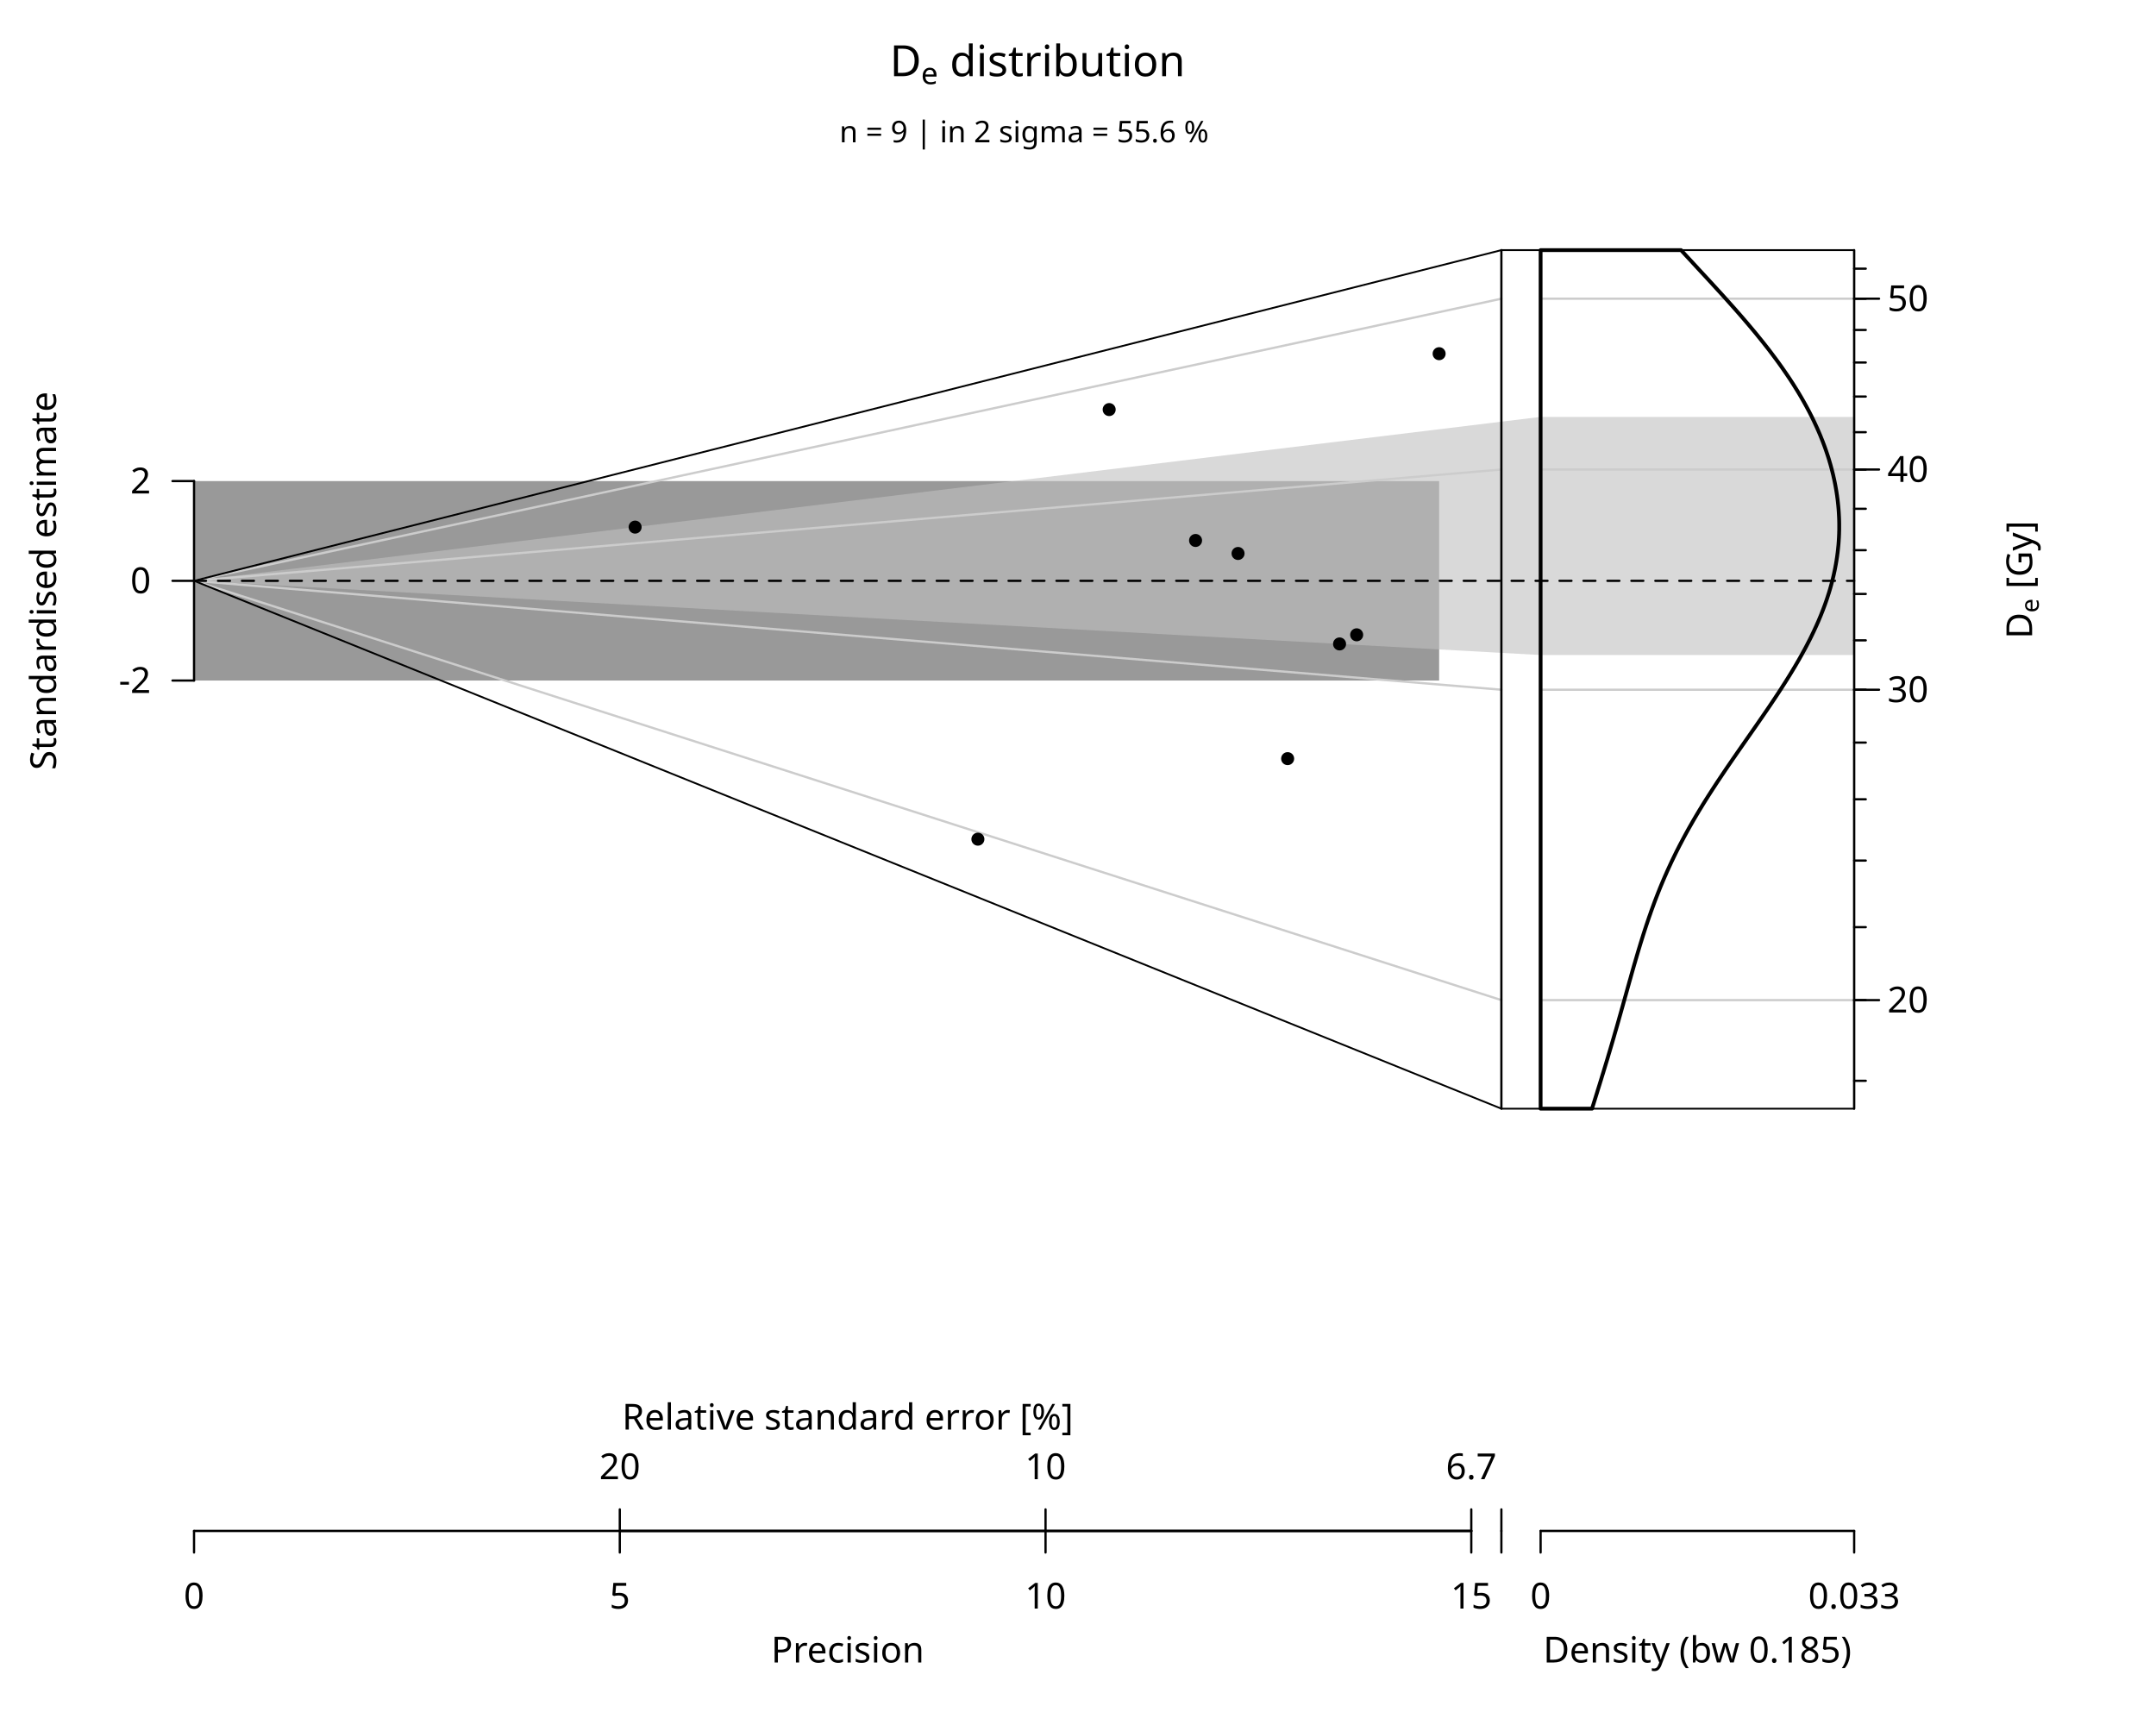
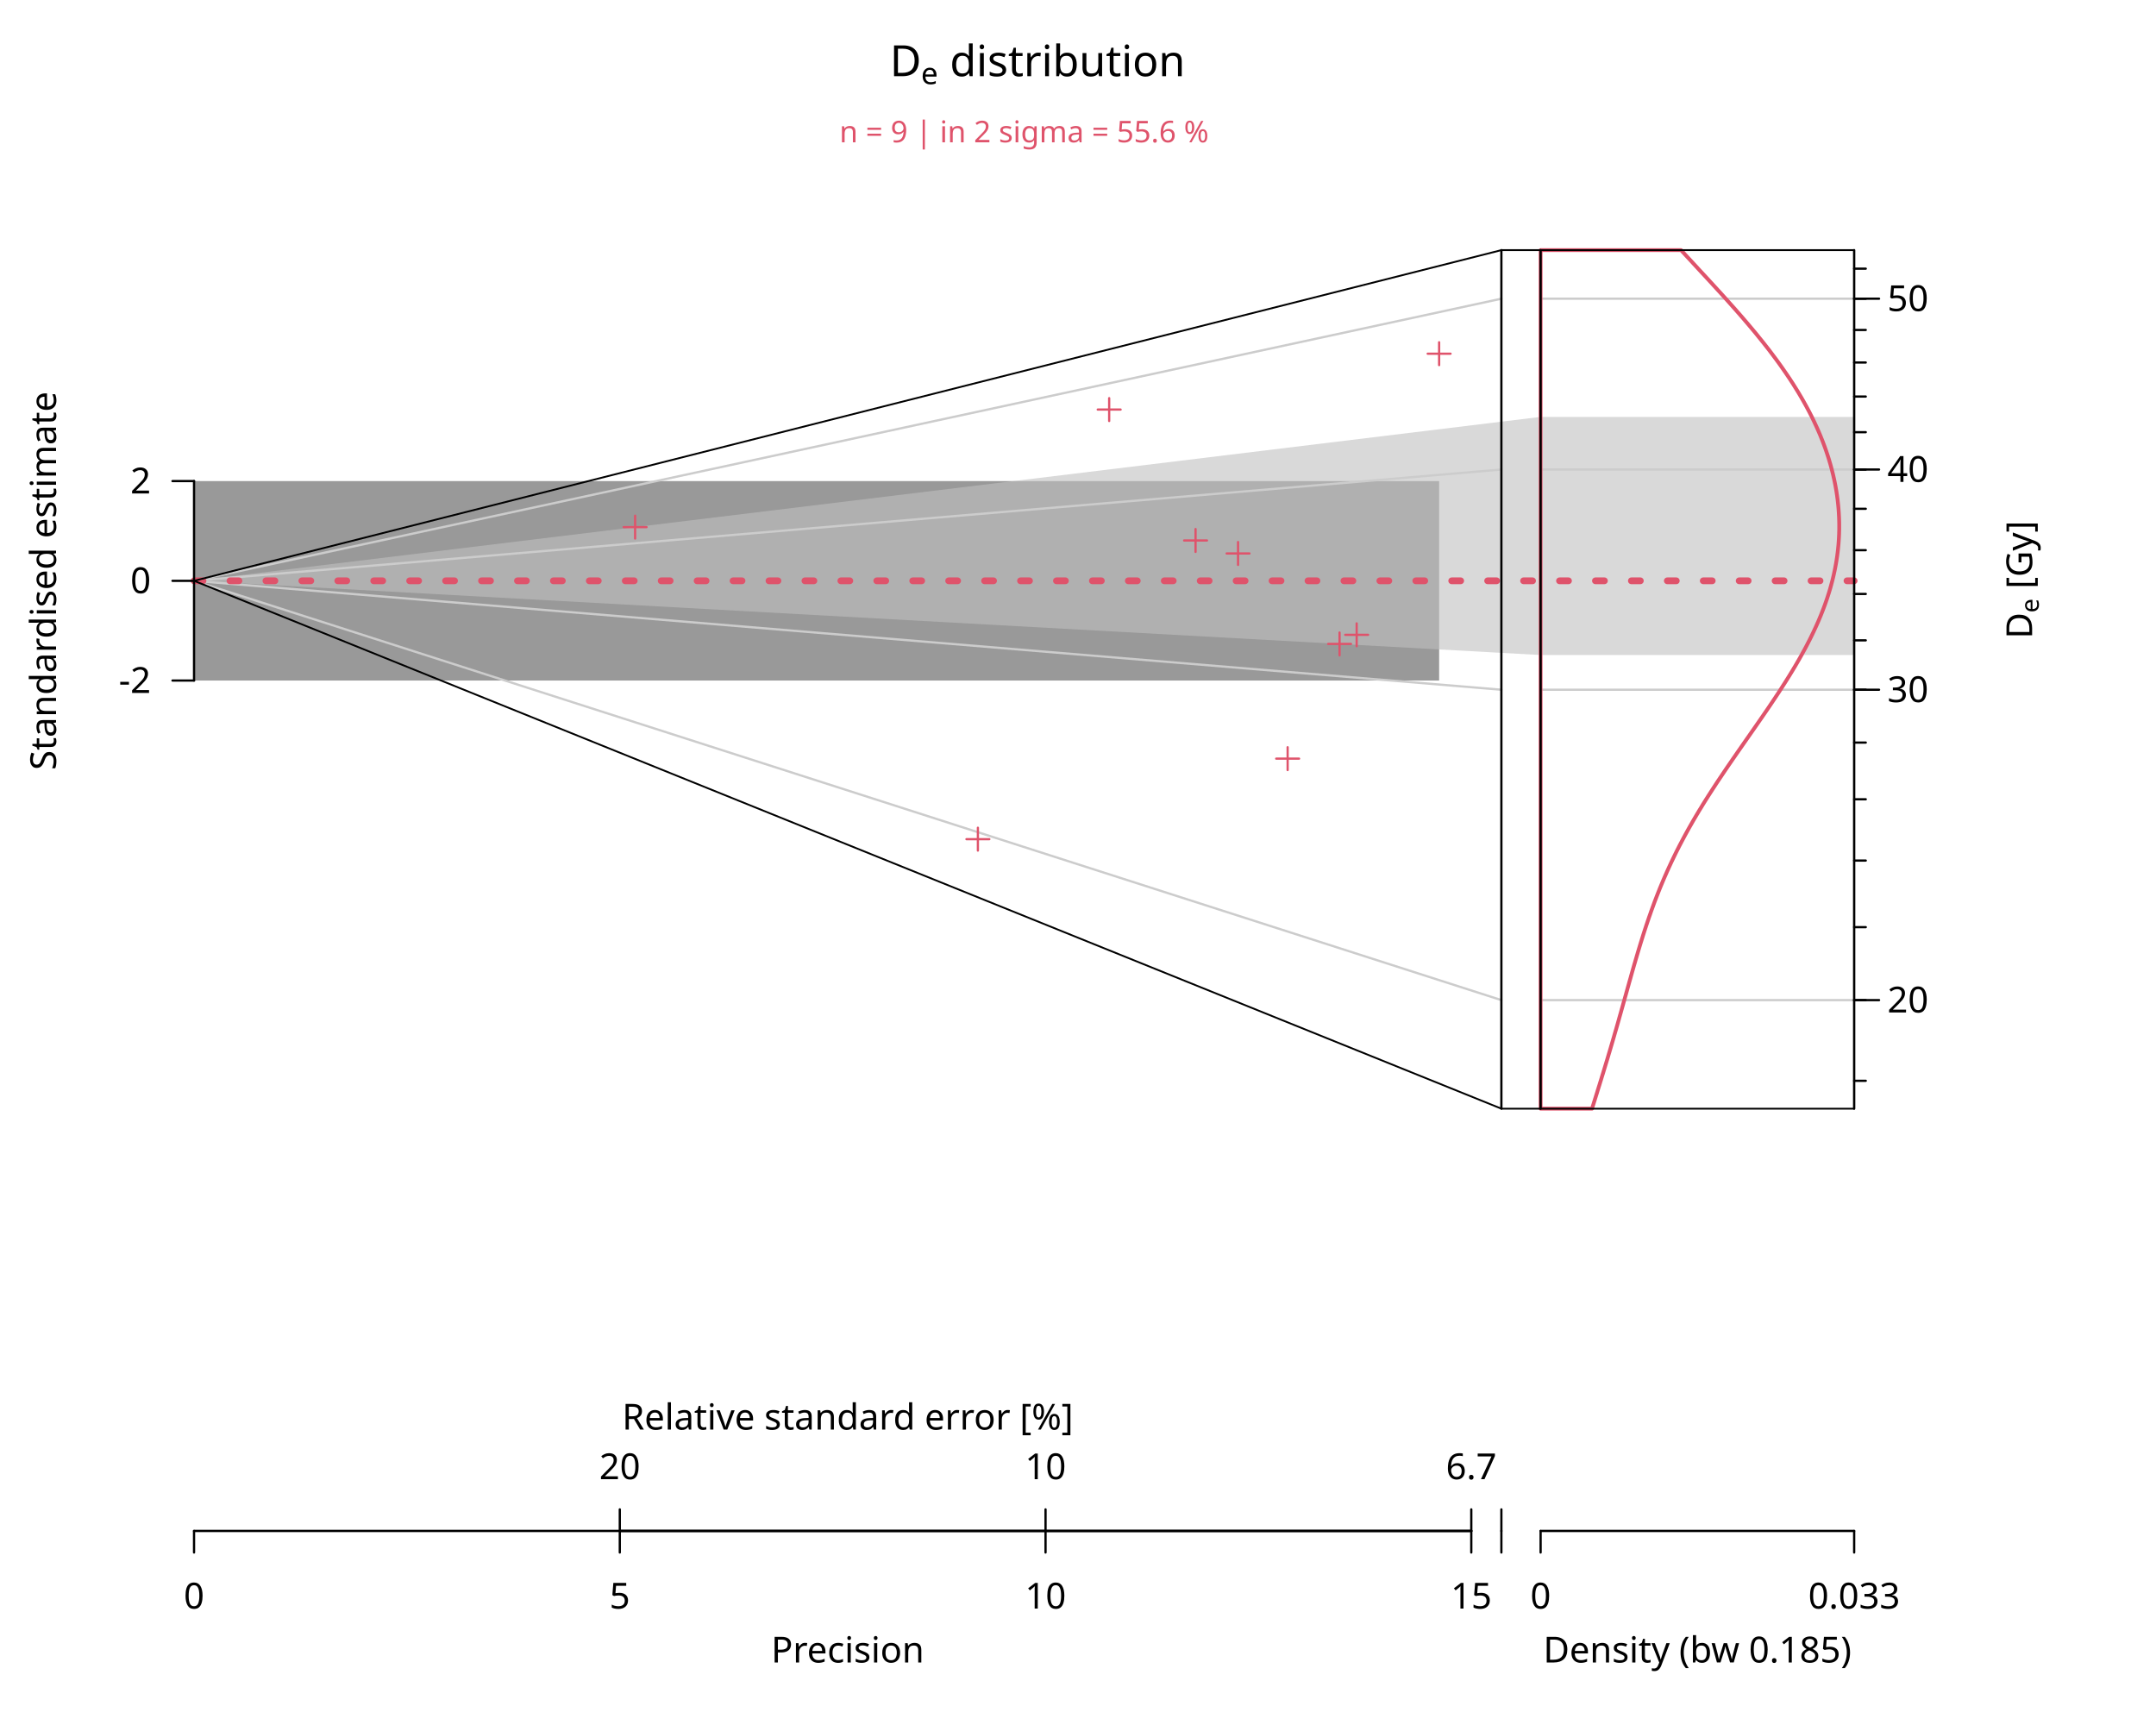
<svg xmlns="http://www.w3.org/2000/svg" class="svglite" data-engine-version="2.0" width="720.00pt" height="576.00pt" viewBox="0 0 720.00 576.00">
  <defs>
    <style type="text/css">
    .svglite line, .svglite polyline, .svglite polygon, .svglite path, .svglite rect, .svglite circle {
      fill: none;
      stroke: #000000;
      stroke-linecap: round;
      stroke-linejoin: round;
      stroke-miterlimit: 10.00;
    }
  </style>
  </defs>
  <rect width="100%" height="100%" style="stroke: none; fill: #FFFFFF;" />
  <defs>
    <clipPath id="cpMC4wMHw3MjAuMDB8MC4wMHw1NzYuMDA=">
      <rect x="0.00" y="0.00" width="720.00" height="576.00" />
    </clipPath>
  </defs>
  <g clip-path="url(#cpMC4wMHw3MjAuMDB8MC4wMHw1NzYuMDA=)">
    <text transform="translate(18.72,193.94) rotate(-90)" text-anchor="middle" style="font-size: 12.00px; font-family: sans;" textLength="119.42px" lengthAdjust="spacingAndGlyphs">Standardised estimate</text>
    <polygon points="64.80,227.24 64.80,160.64 480.60,160.64 480.60,227.24 " style="stroke-width: 0.75; stroke: none; fill: #999999;" />
    <polygon points="619.20,546.45 619.20,-26.89 1173.60,-26.89 1173.60,546.45 " style="stroke-width: 0.75; stroke: none; fill: none;" />
    <polygon points="64.80,193.94 501.39,140.80 514.49,139.21 619.20,139.21 619.20,218.72 514.49,218.72 501.39,218.00 " style="stroke-width: 0.75; stroke: none; fill: #BFBFBF; fill-opacity: 0.60;" />
    <polyline points="64.80,193.94 501.39,333.95 " style="stroke-width: 0.75; stroke: #CCCCCC;" />
    <polyline points="514.49,333.95 619.20,333.95 " style="stroke-width: 0.75; stroke: #CCCCCC;" />
    <polyline points="64.80,193.94 501.39,230.31 " style="stroke-width: 0.75; stroke: #CCCCCC;" />
    <polyline points="514.49,230.31 619.20,230.31 " style="stroke-width: 0.75; stroke: #CCCCCC;" />
    <polyline points="64.80,193.94 501.39,156.78 " style="stroke-width: 0.75; stroke: #CCCCCC;" />
    <polyline points="514.49,156.78 619.20,156.78 " style="stroke-width: 0.75; stroke: #CCCCCC;" />
    <polyline points="64.80,193.94 501.39,99.74 " style="stroke-width: 0.75; stroke: #CCCCCC;" />
    <polyline points="514.49,99.74 619.20,99.74 " style="stroke-width: 0.75; stroke: #CCCCCC;" />
-     <polyline points="64.80,193.94 501.39,193.94 514.49,193.94 619.20,193.94 " style="stroke-width: 0.75; stroke-dasharray: 4.00,4.00;" />
-     <polygon points="514.49,370.20 531.66,370.20 531.83,369.63 532.01,369.07 532.19,368.51 532.36,367.95 532.54,367.39 532.71,366.83 532.89,366.27 533.06,365.71 533.24,365.15 533.41,364.59 533.58,364.02 533.76,363.46 533.93,362.90 534.11,362.34 534.28,361.78 534.45,361.22 534.63,360.66 534.80,360.10 534.97,359.54 535.14,358.98 535.32,358.41 535.49,357.85 535.66,357.29 535.83,356.73 536.00,356.17 536.17,355.61 536.34,355.05 536.51,354.49 536.68,353.93 536.85,353.37 537.02,352.80 537.18,352.24 537.35,351.68 537.52,351.12 537.68,350.56 537.85,350.00 538.01,349.44 538.18,348.88 538.34,348.32 538.51,347.76 538.67,347.19 538.84,346.63 539.00,346.07 539.16,345.51 539.32,344.95 539.48,344.39 539.65,343.83 539.81,343.27 539.97,342.71 540.13,342.15 540.29,341.58 540.45,341.02 540.61,340.46 540.76,339.90 540.92,339.34 541.08,338.78 541.24,338.22 541.40,337.66 541.55,337.10 541.71,336.54 541.87,335.97 542.03,335.41 542.18,334.85 542.34,334.29 542.50,333.73 542.65,333.17 542.81,332.61 542.97,332.05 543.12,331.49 543.28,330.93 543.44,330.36 543.59,329.80 543.75,329.24 543.91,328.68 544.06,328.12 544.22,327.56 544.38,327.00 544.54,326.44 544.69,325.88 544.85,325.32 545.01,324.75 545.17,324.19 545.33,323.63 545.49,323.07 545.65,322.51 545.81,321.95 545.98,321.39 546.14,320.83 546.30,320.27 546.47,319.71 546.63,319.14 546.80,318.58 546.96,318.02 547.13,317.46 547.30,316.90 547.47,316.34 547.64,315.78 547.81,315.22 547.98,314.66 548.16,314.10 548.33,313.53 548.51,312.97 548.68,312.41 548.86,311.85 549.04,311.29 549.22,310.73 549.40,310.17 549.59,309.61 549.77,309.05 549.96,308.49 550.15,307.92 550.34,307.36 550.53,306.80 550.72,306.24 550.92,305.68 551.12,305.12 551.31,304.56 551.51,304.00 551.72,303.44 551.92,302.88 552.13,302.31 552.33,301.75 552.54,301.19 552.75,300.63 552.97,300.07 553.18,299.51 553.40,298.95 553.62,298.39 553.84,297.83 554.07,297.27 554.29,296.70 554.52,296.14 554.75,295.58 554.99,295.02 555.22,294.46 555.46,293.90 555.70,293.34 555.94,292.78 556.19,292.22 556.44,291.66 556.68,291.09 556.94,290.53 557.19,289.97 557.45,289.41 557.71,288.85 557.97,288.29 558.23,287.73 558.50,287.17 558.77,286.61 559.04,286.05 559.32,285.48 559.59,284.92 559.87,284.36 560.15,283.80 560.44,283.24 560.72,282.68 561.01,282.12 561.31,281.56 561.60,281.00 561.90,280.44 562.20,279.87 562.50,279.31 562.80,278.75 563.11,278.19 563.42,277.63 563.73,277.07 564.04,276.51 564.36,275.95 564.68,275.39 565.00,274.83 565.32,274.26 565.65,273.70 565.98,273.14 566.31,272.58 566.64,272.02 566.98,271.46 567.31,270.90 567.65,270.34 568.00,269.78 568.34,269.22 568.68,268.65 569.03,268.09 569.38,267.53 569.73,266.97 570.09,266.41 570.44,265.85 570.80,265.29 571.16,264.73 571.52,264.17 571.88,263.61 572.25,263.04 572.62,262.48 572.98,261.92 573.35,261.36 573.72,260.80 574.10,260.24 574.47,259.68 574.85,259.12 575.22,258.56 575.60,258.00 575.98,257.43 576.36,256.87 576.74,256.31 577.12,255.75 577.51,255.19 577.89,254.63 578.28,254.07 578.66,253.51 579.05,252.95 579.44,252.39 579.83,251.82 580.22,251.26 580.61,250.70 581.00,250.14 581.39,249.58 581.78,249.02 582.17,248.46 582.56,247.90 582.95,247.34 583.34,246.78 583.74,246.21 584.13,245.65 584.52,245.09 584.91,244.53 585.30,243.97 585.69,243.41 586.08,242.85 586.47,242.29 586.86,241.73 587.25,241.17 587.64,240.60 588.03,240.04 588.42,239.48 588.80,238.92 589.19,238.36 589.57,237.80 589.96,237.24 590.34,236.68 590.72,236.12 591.10,235.56 591.48,234.99 591.86,234.43 592.23,233.87 592.61,233.31 592.98,232.75 593.35,232.19 593.72,231.63 594.09,231.07 594.45,230.51 594.82,229.95 595.18,229.38 595.54,228.82 595.90,228.26 596.26,227.70 596.61,227.14 596.96,226.58 597.31,226.02 597.66,225.46 598.00,224.90 598.34,224.34 598.69,223.77 599.02,223.21 599.36,222.65 599.69,222.09 600.02,221.53 600.34,220.97 600.67,220.41 600.99,219.85 601.30,219.29 601.62,218.73 601.93,218.16 602.24,217.60 602.55,217.04 602.85,216.48 603.15,215.92 603.44,215.36 603.73,214.80 604.02,214.24 604.31,213.68 604.59,213.12 604.87,212.55 605.14,211.99 605.41,211.43 605.68,210.87 605.94,210.31 606.20,209.75 606.46,209.19 606.71,208.63 606.96,208.07 607.21,207.51 607.45,206.94 607.68,206.38 607.92,205.82 608.15,205.26 608.37,204.70 608.59,204.14 608.81,203.58 609.02,203.02 609.23,202.46 609.44,201.90 609.64,201.33 609.84,200.77 610.03,200.21 610.22,199.65 610.40,199.09 610.58,198.53 610.76,197.97 610.93,197.41 611.10,196.85 611.26,196.29 611.42,195.72 611.57,195.16 611.72,194.60 611.87,194.04 612.01,193.48 612.15,192.92 612.28,192.36 612.41,191.80 612.53,191.24 612.65,190.68 612.77,190.11 612.88,189.55 612.98,188.99 613.09,188.43 613.18,187.87 613.28,187.31 613.36,186.75 613.45,186.19 613.53,185.63 613.60,185.07 613.68,184.50 613.74,183.94 613.81,183.38 613.86,182.82 613.92,182.26 613.97,181.70 614.01,181.14 614.05,180.58 614.08,180.02 614.12,179.46 614.14,178.89 614.17,178.33 614.18,177.77 614.20,177.21 614.21,176.65 614.21,176.09 614.21,175.53 614.21,174.97 614.20,174.41 614.19,173.85 614.17,173.28 614.15,172.72 614.12,172.16 614.09,171.60 614.06,171.04 614.02,170.48 613.98,169.92 613.93,169.36 613.88,168.80 613.82,168.24 613.76,167.67 613.70,167.11 613.63,166.55 613.55,165.99 613.48,165.43 613.39,164.87 613.31,164.31 613.22,163.75 613.12,163.19 613.02,162.63 612.92,162.06 612.81,161.50 612.70,160.94 612.58,160.38 612.46,159.82 612.33,159.26 612.21,158.70 612.07,158.14 611.93,157.58 611.79,157.02 611.64,156.45 611.49,155.89 611.34,155.33 611.18,154.77 611.01,154.21 610.85,153.65 610.68,153.09 610.50,152.53 610.32,151.97 610.13,151.41 609.94,150.84 609.75,150.28 609.55,149.72 609.35,149.16 609.14,148.60 608.93,148.04 608.72,147.48 608.50,146.92 608.27,146.36 608.05,145.80 607.82,145.23 607.58,144.67 607.34,144.11 607.09,143.55 606.85,142.99 606.59,142.43 606.33,141.87 606.07,141.31 605.81,140.75 605.54,140.19 605.26,139.62 604.99,139.06 604.70,138.50 604.42,137.94 604.13,137.38 603.83,136.82 603.53,136.26 603.23,135.70 602.92,135.14 602.61,134.58 602.29,134.01 601.97,133.45 601.65,132.89 601.32,132.33 600.99,131.77 600.66,131.21 600.32,130.65 599.97,130.09 599.62,129.53 599.27,128.97 598.92,128.40 598.56,127.84 598.19,127.28 597.83,126.72 597.46,126.16 597.08,125.60 596.70,125.04 596.32,124.48 595.93,123.92 595.54,123.36 595.15,122.79 594.75,122.23 594.35,121.67 593.95,121.11 593.54,120.55 593.13,119.99 592.71,119.43 592.29,118.87 591.87,118.31 591.45,117.75 591.02,117.18 590.59,116.62 590.15,116.06 589.71,115.50 589.27,114.94 588.83,114.38 588.38,113.82 587.93,113.26 587.47,112.70 587.02,112.14 586.56,111.57 586.10,111.01 585.63,110.45 585.16,109.89 584.69,109.33 584.22,108.77 583.75,108.21 583.27,107.65 582.79,107.09 582.31,106.53 581.82,105.96 581.33,105.40 580.85,104.84 580.35,104.28 579.86,103.72 579.37,103.16 578.87,102.60 578.37,102.04 577.87,101.48 577.37,100.92 576.86,100.35 576.36,99.79 575.85,99.23 575.35,98.67 574.84,98.11 574.33,97.55 573.81,96.99 573.30,96.43 572.79,95.87 572.27,95.31 571.76,94.74 571.24,94.18 570.72,93.62 570.21,93.06 569.69,92.50 569.17,91.94 568.65,91.38 568.13,90.82 567.61,90.26 567.09,89.70 566.57,89.13 566.05,88.57 565.53,88.01 565.02,87.45 564.50,86.89 563.98,86.33 563.46,85.77 562.94,85.21 562.43,84.65 561.91,84.09 561.39,83.52 514.49,83.52 " style="stroke-width: 1.27; fill: none;" />
+     <polyline points="64.80,193.94 501.39,193.94 514.49,193.94 619.20,193.94 " style="stroke-width: 2.25; stroke: #DF536B; stroke-dasharray: 3.00,9.00;" />
+     <polygon points="514.49,370.20 531.66,370.20 531.83,369.63 532.01,369.07 532.19,368.51 532.36,367.95 532.54,367.39 532.71,366.83 532.89,366.27 533.06,365.71 533.24,365.15 533.41,364.59 533.58,364.02 533.76,363.46 533.93,362.90 534.11,362.34 534.28,361.78 534.45,361.22 534.63,360.66 534.80,360.10 534.97,359.54 535.14,358.98 535.32,358.41 535.49,357.85 535.66,357.29 535.83,356.73 536.00,356.17 536.17,355.61 536.34,355.05 536.51,354.49 536.68,353.93 536.85,353.37 537.02,352.80 537.18,352.24 537.35,351.68 537.52,351.12 537.68,350.56 537.85,350.00 538.01,349.44 538.18,348.88 538.34,348.32 538.51,347.76 538.67,347.19 538.84,346.63 539.00,346.07 539.16,345.51 539.32,344.95 539.48,344.39 539.65,343.83 539.81,343.27 539.97,342.71 540.13,342.15 540.29,341.58 540.45,341.02 540.61,340.46 540.76,339.90 540.92,339.34 541.08,338.78 541.24,338.22 541.40,337.66 541.55,337.10 541.71,336.54 541.87,335.97 542.03,335.41 542.18,334.85 542.34,334.29 542.50,333.73 542.65,333.17 542.81,332.61 542.97,332.05 543.12,331.49 543.28,330.93 543.44,330.36 543.59,329.80 543.75,329.24 543.91,328.68 544.06,328.12 544.22,327.56 544.38,327.00 544.54,326.44 544.69,325.88 544.85,325.32 545.01,324.75 545.17,324.19 545.33,323.63 545.49,323.07 545.65,322.51 545.81,321.95 545.98,321.39 546.14,320.83 546.30,320.27 546.47,319.71 546.63,319.14 546.80,318.58 546.96,318.02 547.13,317.46 547.30,316.90 547.47,316.34 547.64,315.78 547.81,315.22 547.98,314.66 548.16,314.10 548.33,313.53 548.51,312.97 548.68,312.41 548.86,311.85 549.04,311.29 549.22,310.73 549.40,310.17 549.59,309.61 549.77,309.05 549.96,308.49 550.15,307.92 550.34,307.36 550.53,306.80 550.72,306.24 550.92,305.68 551.12,305.12 551.31,304.56 551.51,304.00 551.72,303.44 551.92,302.88 552.13,302.31 552.33,301.75 552.54,301.19 552.75,300.63 552.97,300.07 553.18,299.51 553.40,298.95 553.62,298.39 553.84,297.83 554.07,297.27 554.29,296.70 554.52,296.14 554.75,295.58 554.99,295.02 555.22,294.46 555.46,293.90 555.70,293.34 555.94,292.78 556.19,292.22 556.44,291.66 556.68,291.09 556.94,290.53 557.19,289.97 557.45,289.41 557.71,288.85 557.97,288.29 558.23,287.73 558.50,287.17 558.77,286.61 559.04,286.05 559.32,285.48 559.59,284.92 559.87,284.36 560.15,283.80 560.44,283.24 560.72,282.68 561.01,282.12 561.31,281.56 561.60,281.00 561.90,280.44 562.20,279.87 562.50,279.31 562.80,278.75 563.11,278.19 563.42,277.63 563.73,277.07 564.04,276.51 564.36,275.95 564.68,275.39 565.00,274.83 565.32,274.26 565.65,273.70 565.98,273.14 566.31,272.58 566.64,272.02 566.98,271.46 567.31,270.90 567.65,270.34 568.00,269.78 568.34,269.22 568.68,268.65 569.03,268.09 569.38,267.53 569.73,266.97 570.09,266.41 570.44,265.85 570.80,265.29 571.16,264.73 571.52,264.17 571.88,263.61 572.25,263.04 572.62,262.48 572.98,261.92 573.35,261.36 573.72,260.80 574.10,260.24 574.47,259.68 574.85,259.12 575.22,258.56 575.60,258.00 575.98,257.43 576.36,256.87 576.74,256.31 577.12,255.75 577.51,255.19 577.89,254.63 578.28,254.07 578.66,253.51 579.05,252.95 579.44,252.39 579.83,251.82 580.22,251.26 580.61,250.70 581.00,250.14 581.39,249.58 581.78,249.02 582.17,248.46 582.56,247.90 582.95,247.34 583.34,246.78 583.74,246.21 584.13,245.65 584.52,245.09 584.91,244.53 585.30,243.97 585.69,243.41 586.08,242.85 586.47,242.29 586.86,241.73 587.25,241.17 587.64,240.60 588.03,240.04 588.42,239.48 588.80,238.92 589.19,238.36 589.57,237.80 589.96,237.24 590.34,236.68 590.72,236.12 591.10,235.56 591.48,234.99 591.86,234.43 592.23,233.87 592.61,233.31 592.98,232.75 593.35,232.19 593.72,231.63 594.09,231.07 594.45,230.51 594.82,229.95 595.18,229.38 595.54,228.82 595.90,228.26 596.26,227.70 596.61,227.14 596.96,226.58 597.31,226.02 597.66,225.46 598.00,224.90 598.34,224.34 598.69,223.77 599.02,223.21 599.36,222.65 599.69,222.09 600.02,221.53 600.34,220.97 600.67,220.41 600.99,219.85 601.30,219.29 601.62,218.73 601.93,218.16 602.24,217.60 602.55,217.04 602.85,216.48 603.15,215.92 603.44,215.36 603.73,214.80 604.02,214.24 604.31,213.68 604.59,213.12 604.87,212.55 605.14,211.99 605.41,211.43 605.68,210.87 605.94,210.31 606.20,209.75 606.46,209.19 606.71,208.63 606.96,208.07 607.21,207.51 607.45,206.94 607.68,206.38 607.92,205.82 608.15,205.26 608.37,204.70 608.59,204.14 608.81,203.58 609.02,203.02 609.23,202.46 609.44,201.90 609.64,201.33 609.84,200.77 610.03,200.21 610.22,199.65 610.40,199.09 610.58,198.53 610.76,197.97 610.93,197.41 611.10,196.85 611.26,196.29 611.42,195.72 611.57,195.16 611.72,194.60 611.87,194.04 612.01,193.48 612.15,192.92 612.28,192.36 612.41,191.80 612.53,191.24 612.65,190.68 612.77,190.11 612.88,189.55 612.98,188.99 613.09,188.43 613.18,187.87 613.28,187.31 613.36,186.75 613.45,186.19 613.53,185.63 613.60,185.07 613.68,184.50 613.74,183.94 613.81,183.38 613.86,182.82 613.92,182.26 613.97,181.70 614.01,181.14 614.05,180.58 614.08,180.02 614.12,179.46 614.14,178.89 614.17,178.33 614.18,177.77 614.20,177.21 614.21,176.65 614.21,176.09 614.21,175.53 614.21,174.97 614.20,174.41 614.19,173.85 614.17,173.28 614.15,172.72 614.12,172.16 614.09,171.60 614.06,171.04 614.02,170.48 613.98,169.92 613.93,169.36 613.88,168.80 613.82,168.24 613.76,167.67 613.70,167.11 613.63,166.55 613.55,165.99 613.48,165.43 613.39,164.87 613.31,164.31 613.22,163.75 613.12,163.19 613.02,162.63 612.92,162.06 612.81,161.50 612.70,160.94 612.58,160.38 612.46,159.82 612.33,159.26 612.21,158.70 612.07,158.14 611.93,157.58 611.79,157.02 611.64,156.45 611.49,155.89 611.34,155.33 611.18,154.77 611.01,154.21 610.85,153.65 610.68,153.09 610.50,152.53 610.32,151.97 610.13,151.41 609.94,150.84 609.75,150.28 609.55,149.72 609.35,149.16 609.14,148.60 608.93,148.04 608.72,147.48 608.50,146.92 608.27,146.36 608.05,145.80 607.82,145.23 607.58,144.67 607.34,144.11 607.09,143.55 606.85,142.99 606.59,142.43 606.33,141.87 606.07,141.31 605.81,140.75 605.54,140.19 605.26,139.62 604.99,139.06 604.70,138.50 604.42,137.94 604.13,137.38 603.83,136.82 603.53,136.26 603.23,135.70 602.92,135.14 602.61,134.58 602.29,134.01 601.97,133.45 601.65,132.89 601.32,132.33 600.99,131.77 600.66,131.21 600.32,130.65 599.97,130.09 599.62,129.53 599.27,128.97 598.92,128.40 598.56,127.84 598.19,127.28 597.83,126.72 597.46,126.16 597.08,125.60 596.70,125.04 596.32,124.48 595.93,123.92 595.54,123.36 595.15,122.79 594.75,122.23 594.35,121.67 593.95,121.11 593.54,120.55 593.13,119.99 592.71,119.43 592.29,118.87 591.87,118.31 591.45,117.75 591.02,117.18 590.59,116.62 590.15,116.06 589.71,115.50 589.27,114.94 588.83,114.38 588.38,113.82 587.93,113.26 587.47,112.70 587.02,112.14 586.56,111.57 586.10,111.01 585.63,110.45 585.16,109.89 584.69,109.33 584.22,108.77 583.75,108.21 583.27,107.65 582.79,107.09 582.31,106.53 581.82,105.96 581.33,105.40 580.85,104.84 580.35,104.28 579.86,103.72 579.37,103.16 578.87,102.60 578.37,102.04 577.87,101.48 577.37,100.92 576.86,100.35 576.36,99.79 575.85,99.23 575.35,98.67 574.84,98.11 574.33,97.55 573.81,96.99 573.30,96.43 572.79,95.87 572.27,95.31 571.76,94.74 571.24,94.18 570.72,93.62 570.21,93.06 569.69,92.50 569.17,91.94 568.65,91.38 568.13,90.82 567.61,90.26 567.09,89.70 566.57,89.13 566.05,88.57 565.53,88.01 565.02,87.45 564.50,86.89 563.98,86.33 563.46,85.77 562.94,85.21 562.43,84.65 561.91,84.09 561.39,83.52 514.49,83.52 " style="stroke-width: 1.27; stroke: #DF536B; fill: none;" />
    <line x1="514.49" y1="511.20" x2="619.20" y2="511.20" style="stroke-width: 0.75;" />
    <line x1="514.49" y1="511.20" x2="514.49" y2="518.40" style="stroke-width: 0.75;" />
    <line x1="619.20" y1="511.20" x2="619.20" y2="518.40" style="stroke-width: 0.75;" />
    <text x="514.49" y="537.12" text-anchor="middle" style="font-size: 12.00px; font-family: sans;" textLength="6.67px" lengthAdjust="spacingAndGlyphs">0</text>
    <text x="619.20" y="537.12" text-anchor="middle" style="font-size: 12.00px; font-family: sans;" textLength="30.03px" lengthAdjust="spacingAndGlyphs">0.033</text>
    <text x="566.84" y="555.12" text-anchor="middle" style="font-size: 12.00px; font-family: sans;" textLength="100.06px" lengthAdjust="spacingAndGlyphs">Density (bw 0.185)</text>
    <text x="297.18" y="25.44" style="font-size: 14.40px; font-family: sans;" textLength="10.40px" lengthAdjust="spacingAndGlyphs">D</text>
    <text x="307.58" y="28.10" style="font-size: 10.08px; font-family: sans;" textLength="5.61px" lengthAdjust="spacingAndGlyphs">e</text>
    <text x="313.19" y="25.44" style="font-size: 14.40px; font-family: sans;" textLength="4.00px" lengthAdjust="spacingAndGlyphs"> </text>
    <text x="317.19" y="25.44" style="font-size: 14.40px; font-family: sans;" textLength="69.64px" lengthAdjust="spacingAndGlyphs">distribution</text>
    <line x1="64.80" y1="511.20" x2="491.34" y2="511.20" style="stroke-width: 0.75;" />
    <line x1="64.80" y1="511.20" x2="64.80" y2="518.40" style="stroke-width: 0.75;" />
    <line x1="206.98" y1="511.20" x2="206.98" y2="518.40" style="stroke-width: 0.75;" />
    <line x1="349.16" y1="511.20" x2="349.16" y2="518.40" style="stroke-width: 0.75;" />
    <line x1="491.34" y1="511.20" x2="491.34" y2="518.40" style="stroke-width: 0.75;" />
    <text x="64.80" y="537.12" text-anchor="middle" style="font-size: 12.00px; font-family: sans;" textLength="6.67px" lengthAdjust="spacingAndGlyphs">0</text>
    <text x="206.98" y="537.12" text-anchor="middle" style="font-size: 12.00px; font-family: sans;" textLength="6.67px" lengthAdjust="spacingAndGlyphs">5</text>
    <text x="349.16" y="537.12" text-anchor="middle" style="font-size: 12.00px; font-family: sans;" textLength="13.35px" lengthAdjust="spacingAndGlyphs">10</text>
    <text x="491.34" y="537.12" text-anchor="middle" style="font-size: 12.00px; font-family: sans;" textLength="13.35px" lengthAdjust="spacingAndGlyphs">15</text>
    <line x1="501.39" y1="511.20" x2="501.39" y2="518.40" style="stroke-width: 0.75;" />
    <line x1="501.39" y1="511.20" x2="501.39" y2="504.00" style="stroke-width: 0.75;" />
    <text x="283.09" y="555.12" text-anchor="middle" style="font-size: 12.00px; font-family: sans;" textLength="49.36px" lengthAdjust="spacingAndGlyphs">Precision</text>
    <text x="283.09" y="477.36" text-anchor="middle" style="font-size: 12.00px; font-family: sans;" textLength="142.74px" lengthAdjust="spacingAndGlyphs">Relative standard error [%]</text>
    <line x1="206.98" y1="511.20" x2="491.34" y2="511.20" style="stroke-width: 0.75;" />
    <line x1="206.98" y1="511.20" x2="206.98" y2="504.00" style="stroke-width: 0.75;" />
    <line x1="349.16" y1="511.20" x2="349.16" y2="504.00" style="stroke-width: 0.75;" />
    <line x1="491.34" y1="511.20" x2="491.34" y2="504.00" style="stroke-width: 0.75;" />
    <text x="206.98" y="493.92" text-anchor="middle" style="font-size: 12.00px; font-family: sans;" textLength="13.35px" lengthAdjust="spacingAndGlyphs">20</text>
    <text x="349.16" y="493.92" text-anchor="middle" style="font-size: 12.00px; font-family: sans;" textLength="13.35px" lengthAdjust="spacingAndGlyphs">10</text>
    <text x="491.34" y="493.92" text-anchor="middle" style="font-size: 12.00px; font-family: sans;" textLength="16.68px" lengthAdjust="spacingAndGlyphs">6.7</text>
    <line x1="64.80" y1="227.24" x2="64.80" y2="160.64" style="stroke-width: 0.75;" />
    <line x1="64.80" y1="227.24" x2="57.60" y2="227.24" style="stroke-width: 0.75;" />
    <line x1="64.80" y1="193.94" x2="57.60" y2="193.94" style="stroke-width: 0.75;" />
    <line x1="64.80" y1="160.64" x2="57.60" y2="160.64" style="stroke-width: 0.75;" />
    <text x="50.40" y="231.37" text-anchor="end" style="font-size: 12.00px; font-family: sans;" textLength="10.67px" lengthAdjust="spacingAndGlyphs">-2</text>
    <text x="50.40" y="198.07" text-anchor="end" style="font-size: 12.00px; font-family: sans;" textLength="6.67px" lengthAdjust="spacingAndGlyphs">0</text>
    <text x="50.40" y="164.77" text-anchor="end" style="font-size: 12.00px; font-family: sans;" textLength="6.67px" lengthAdjust="spacingAndGlyphs">2</text>
    <polyline points="619.20,360.89 623.08,360.89 " style="stroke-width: 0.75;" />
    <polyline points="619.20,333.95 623.08,333.95 " style="stroke-width: 0.75;" />
    <polyline points="619.20,309.59 623.08,309.59 " style="stroke-width: 0.75;" />
    <polyline points="619.20,287.35 623.08,287.35 " style="stroke-width: 0.75;" />
    <polyline points="619.20,266.89 623.08,266.89 " style="stroke-width: 0.75;" />
    <polyline points="619.20,247.95 623.08,247.95 " style="stroke-width: 0.75;" />
    <polyline points="619.20,230.31 623.08,230.31 " style="stroke-width: 0.75;" />
    <polyline points="619.20,213.82 623.08,213.82 " style="stroke-width: 0.75;" />
    <polyline points="619.20,198.32 623.08,198.32 " style="stroke-width: 0.75;" />
    <polyline points="619.20,183.71 623.08,183.71 " style="stroke-width: 0.75;" />
    <polyline points="619.20,169.89 623.08,169.89 " style="stroke-width: 0.75;" />
    <polyline points="619.20,156.78 623.08,156.78 " style="stroke-width: 0.75;" />
    <polyline points="619.20,144.31 623.08,144.31 " style="stroke-width: 0.75;" />
    <polyline points="619.20,132.41 623.08,132.41 " style="stroke-width: 0.75;" />
    <polyline points="619.20,121.05 623.08,121.05 " style="stroke-width: 0.75;" />
    <polyline points="619.20,110.17 623.08,110.17 " style="stroke-width: 0.75;" />
    <polyline points="619.20,99.74 623.08,99.74 " style="stroke-width: 0.75;" />
    <polyline points="619.20,89.71 623.08,89.71 " style="stroke-width: 0.75;" />
    <polyline points="619.20,333.95 627.52,333.95 " style="stroke-width: 0.75;" />
    <polyline points="619.20,230.31 627.52,230.31 " style="stroke-width: 0.75;" />
    <polyline points="619.20,156.78 627.52,156.78 " style="stroke-width: 0.75;" />
    <polyline points="619.20,99.74 627.52,99.74 " style="stroke-width: 0.75;" />
    <polyline points="501.39,370.20 501.39,83.52 " style="stroke-width: 0.75;" />
    <polyline points="619.20,370.20 619.20,83.52 " style="stroke-width: 0.75;" />
    <text x="630.29" y="338.08" style="font-size: 12.00px; font-family: sans;" textLength="13.35px" lengthAdjust="spacingAndGlyphs">20</text>
    <text x="630.29" y="234.44" style="font-size: 12.00px; font-family: sans;" textLength="13.35px" lengthAdjust="spacingAndGlyphs">30</text>
    <text x="630.29" y="160.91" style="font-size: 12.00px; font-family: sans;" textLength="13.35px" lengthAdjust="spacingAndGlyphs">40</text>
    <text x="630.29" y="103.87" style="font-size: 12.00px; font-family: sans;" textLength="13.35px" lengthAdjust="spacingAndGlyphs">50</text>
    <text transform="translate(678.63,213.28) rotate(-90)" style="font-size: 12.00px; font-family: sans;" textLength="8.67px" lengthAdjust="spacingAndGlyphs">D</text>
    <text transform="translate(680.85,204.61) rotate(-90)" style="font-size: 8.40px; font-family: sans;" textLength="4.67px" lengthAdjust="spacingAndGlyphs">e</text>
    <text transform="translate(678.63,199.94) rotate(-90)" style="font-size: 12.00px; font-family: sans;" textLength="3.33px" lengthAdjust="spacingAndGlyphs"> </text>
    <text transform="translate(678.63,196.61) rotate(-90)" style="font-size: 12.00px; font-family: sans;" textLength="22.01px" lengthAdjust="spacingAndGlyphs">[Gy]</text>
-     <circle cx="326.57" cy="280.21" r="1.80" style="stroke-width: 0.75; fill: #000000;" />
-     <circle cx="430.01" cy="253.32" r="1.80" style="stroke-width: 0.75; fill: #000000;" />
-     <circle cx="447.35" cy="215.02" r="1.80" style="stroke-width: 0.75; fill: #000000;" />
-     <circle cx="453.06" cy="211.97" r="1.80" style="stroke-width: 0.75; fill: #000000;" />
-     <circle cx="413.45" cy="184.81" r="1.80" style="stroke-width: 0.75; fill: #000000;" />
-     <circle cx="399.26" cy="180.47" r="1.80" style="stroke-width: 0.75; fill: #000000;" />
-     <circle cx="212.10" cy="176.01" r="1.80" style="stroke-width: 0.75; fill: #000000;" />
-     <circle cx="480.60" cy="118.10" r="1.80" style="stroke-width: 0.75; fill: #000000;" />
-     <circle cx="370.41" cy="136.76" r="1.80" style="stroke-width: 0.75; fill: #000000;" />
+     <line x1="322.75" y1="280.21" x2="330.39" y2="280.21" style="stroke-width: 0.75; stroke: #DF536B;" />
+     <line x1="326.57" y1="284.02" x2="326.57" y2="276.39" style="stroke-width: 0.75; stroke: #DF536B;" />
+     <line x1="426.19" y1="253.32" x2="433.83" y2="253.32" style="stroke-width: 0.75; stroke: #DF536B;" />
+     <line x1="430.01" y1="257.14" x2="430.01" y2="249.51" style="stroke-width: 0.75; stroke: #DF536B;" />
+     <line x1="443.53" y1="215.02" x2="451.17" y2="215.02" style="stroke-width: 0.75; stroke: #DF536B;" />
+     <line x1="447.35" y1="218.84" x2="447.35" y2="211.21" style="stroke-width: 0.75; stroke: #DF536B;" />
+     <line x1="449.24" y1="211.97" x2="456.88" y2="211.97" style="stroke-width: 0.75; stroke: #DF536B;" />
+     <line x1="453.06" y1="215.79" x2="453.06" y2="208.15" style="stroke-width: 0.75; stroke: #DF536B;" />
+     <line x1="409.64" y1="184.81" x2="417.27" y2="184.81" style="stroke-width: 0.75; stroke: #DF536B;" />
+     <line x1="413.45" y1="188.63" x2="413.45" y2="180.99" style="stroke-width: 0.75; stroke: #DF536B;" />
+     <line x1="395.44" y1="180.47" x2="403.08" y2="180.47" style="stroke-width: 0.75; stroke: #DF536B;" />
+     <line x1="399.26" y1="184.29" x2="399.26" y2="176.65" style="stroke-width: 0.75; stroke: #DF536B;" />
+     <line x1="208.28" y1="176.01" x2="215.92" y2="176.01" style="stroke-width: 0.75; stroke: #DF536B;" />
+     <line x1="212.10" y1="179.83" x2="212.10" y2="172.19" style="stroke-width: 0.75; stroke: #DF536B;" />
+     <line x1="476.78" y1="118.10" x2="484.42" y2="118.10" style="stroke-width: 0.75; stroke: #DF536B;" />
+     <line x1="480.60" y1="121.92" x2="480.60" y2="114.28" style="stroke-width: 0.75; stroke: #DF536B;" />
+     <line x1="366.59" y1="136.76" x2="374.23" y2="136.76" style="stroke-width: 0.75; stroke: #DF536B;" />
+     <line x1="370.41" y1="140.58" x2="370.41" y2="132.95" style="stroke-width: 0.75; stroke: #DF536B;" />
    <polyline points="514.49,370.20 514.49,83.52 " style="stroke-width: 0.75;" />
    <polygon points="64.80,193.94 501.39,83.52 619.20,83.52 619.20,370.20 501.39,370.20 64.80,193.94 " style="stroke-width: 0.60; fill: none;" />
-     <text x="342.00" y="47.52" text-anchor="middle" style="font-size: 10.00px; font-family: sans;" textLength="118.79px" lengthAdjust="spacingAndGlyphs">n = 9 | in 2 sigma = 55.6 %</text>
+     <text x="342.00" y="47.52" text-anchor="middle" style="font-size: 10.00px; fill: #DF536B; font-family: sans;" textLength="118.79px" lengthAdjust="spacingAndGlyphs">n = 9 | in 2 sigma = 55.6 %</text>
  </g>
</svg>
